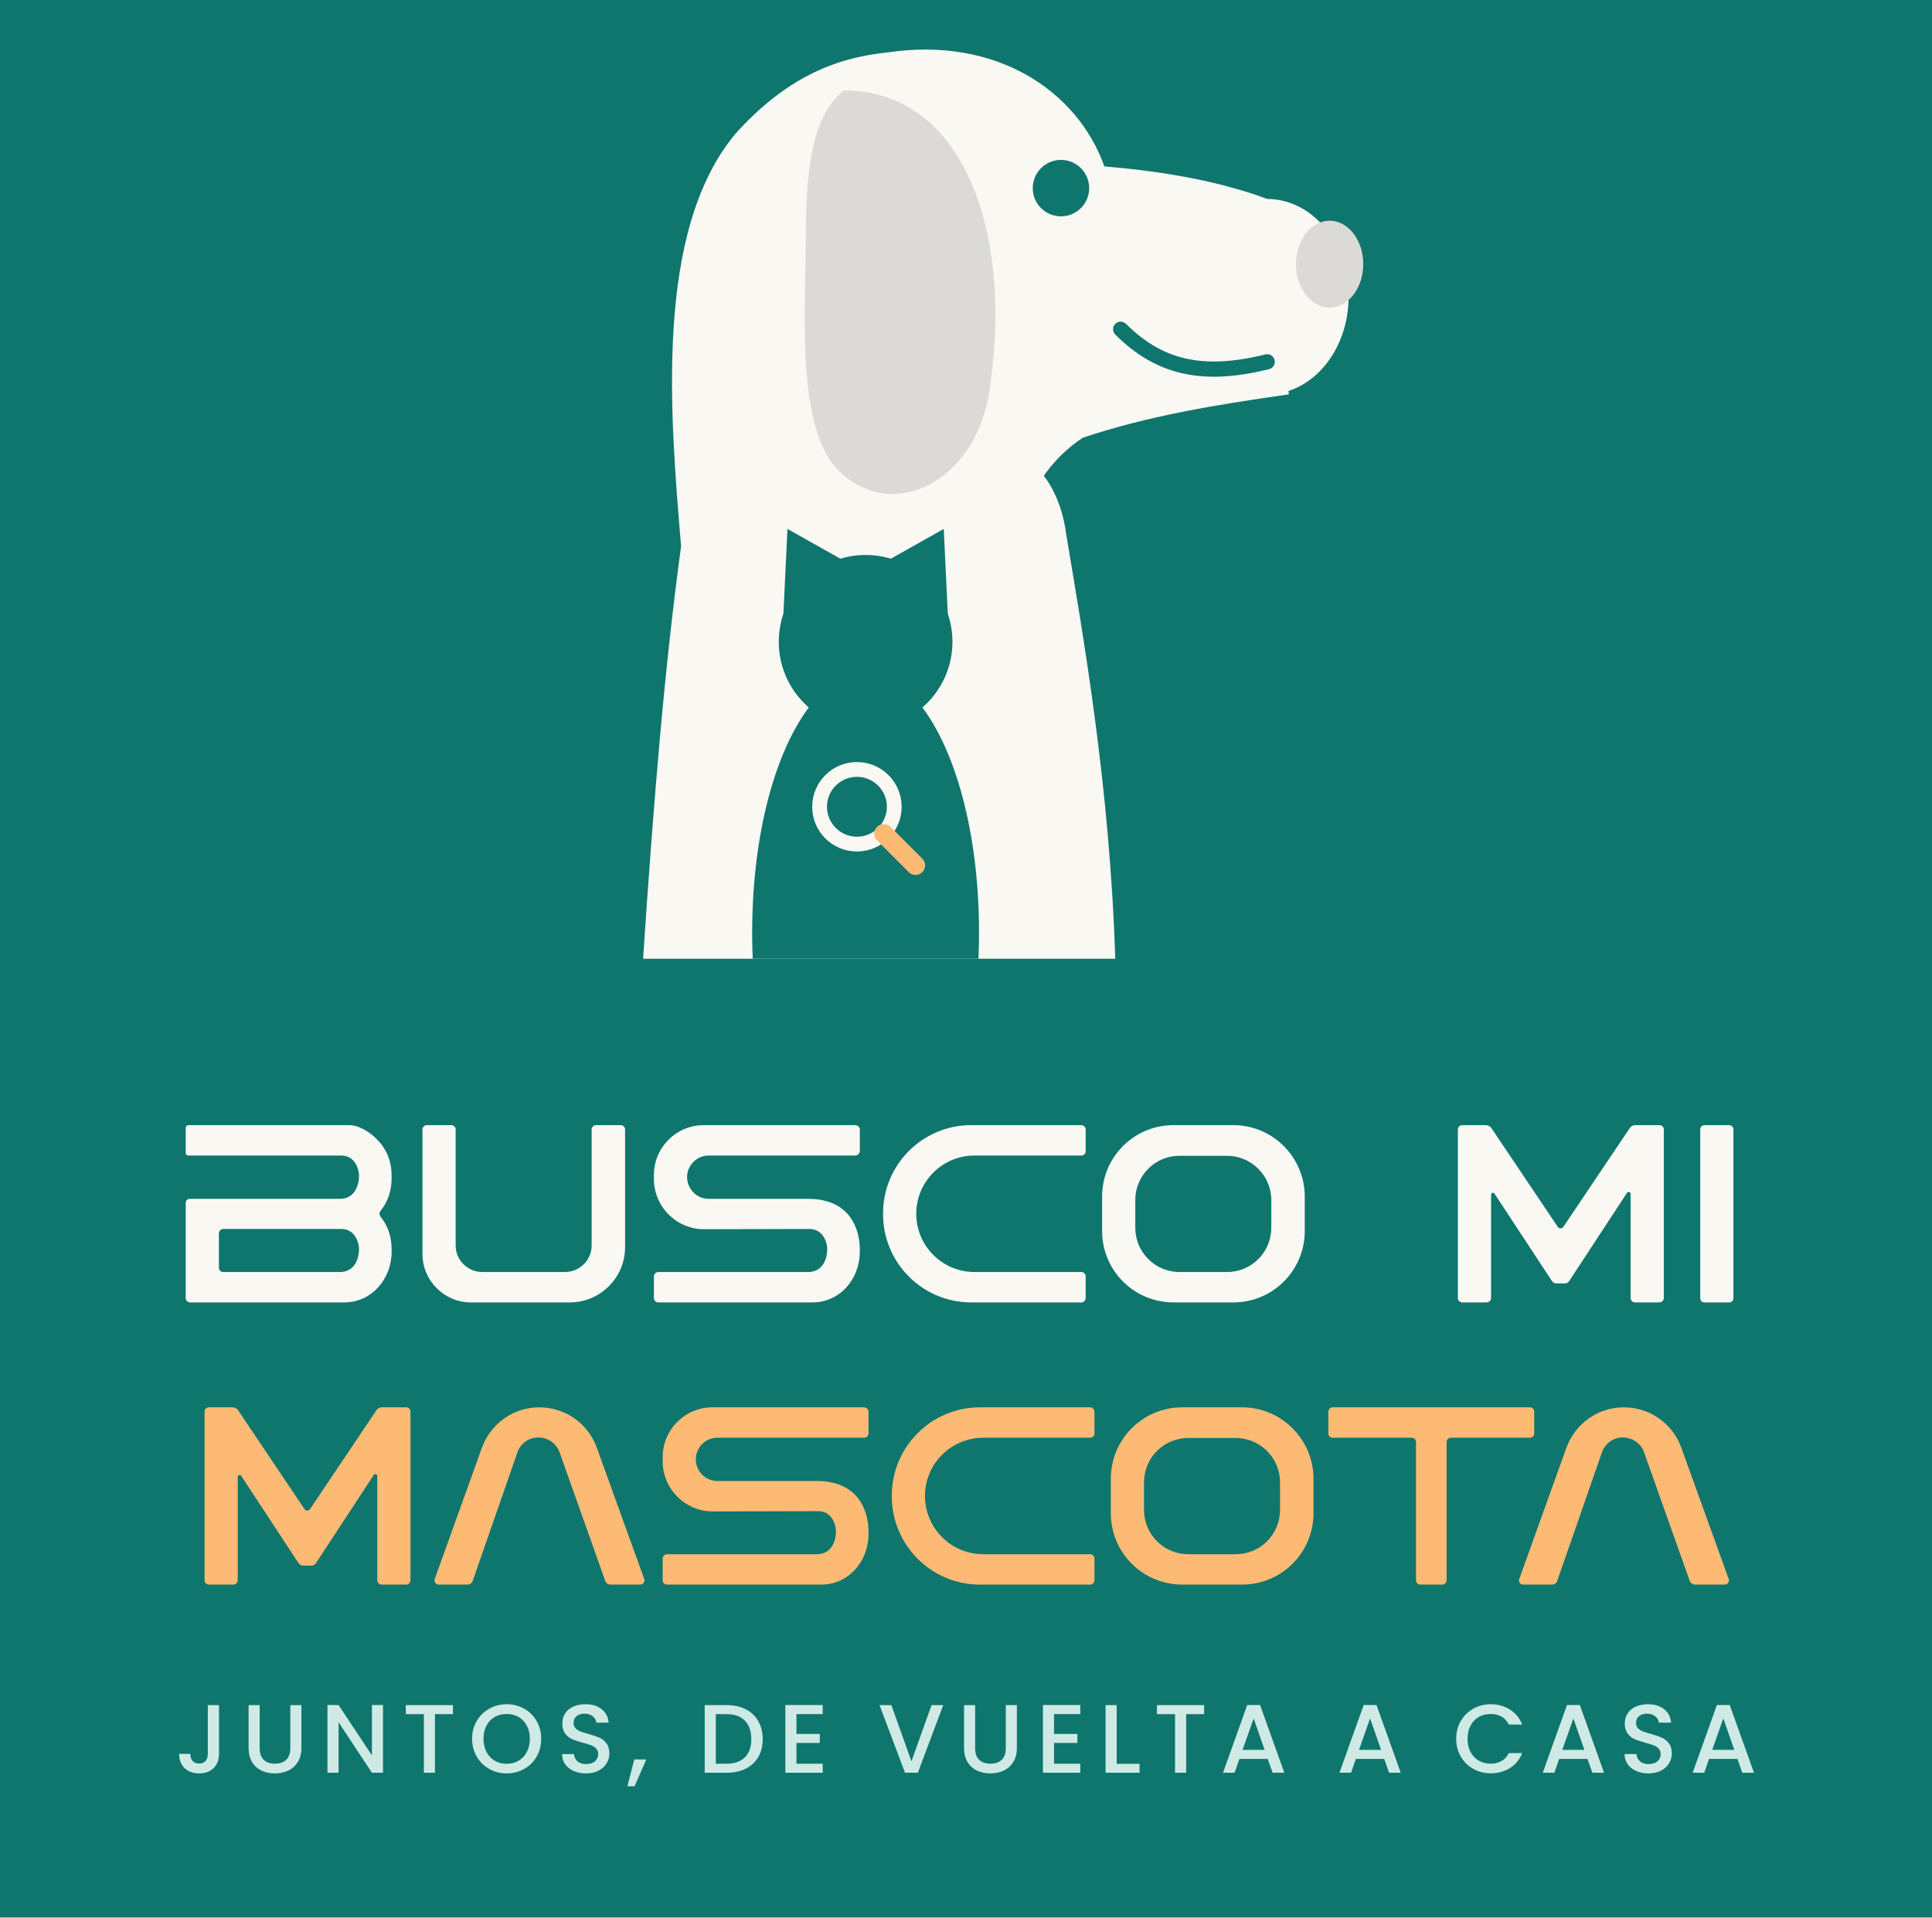
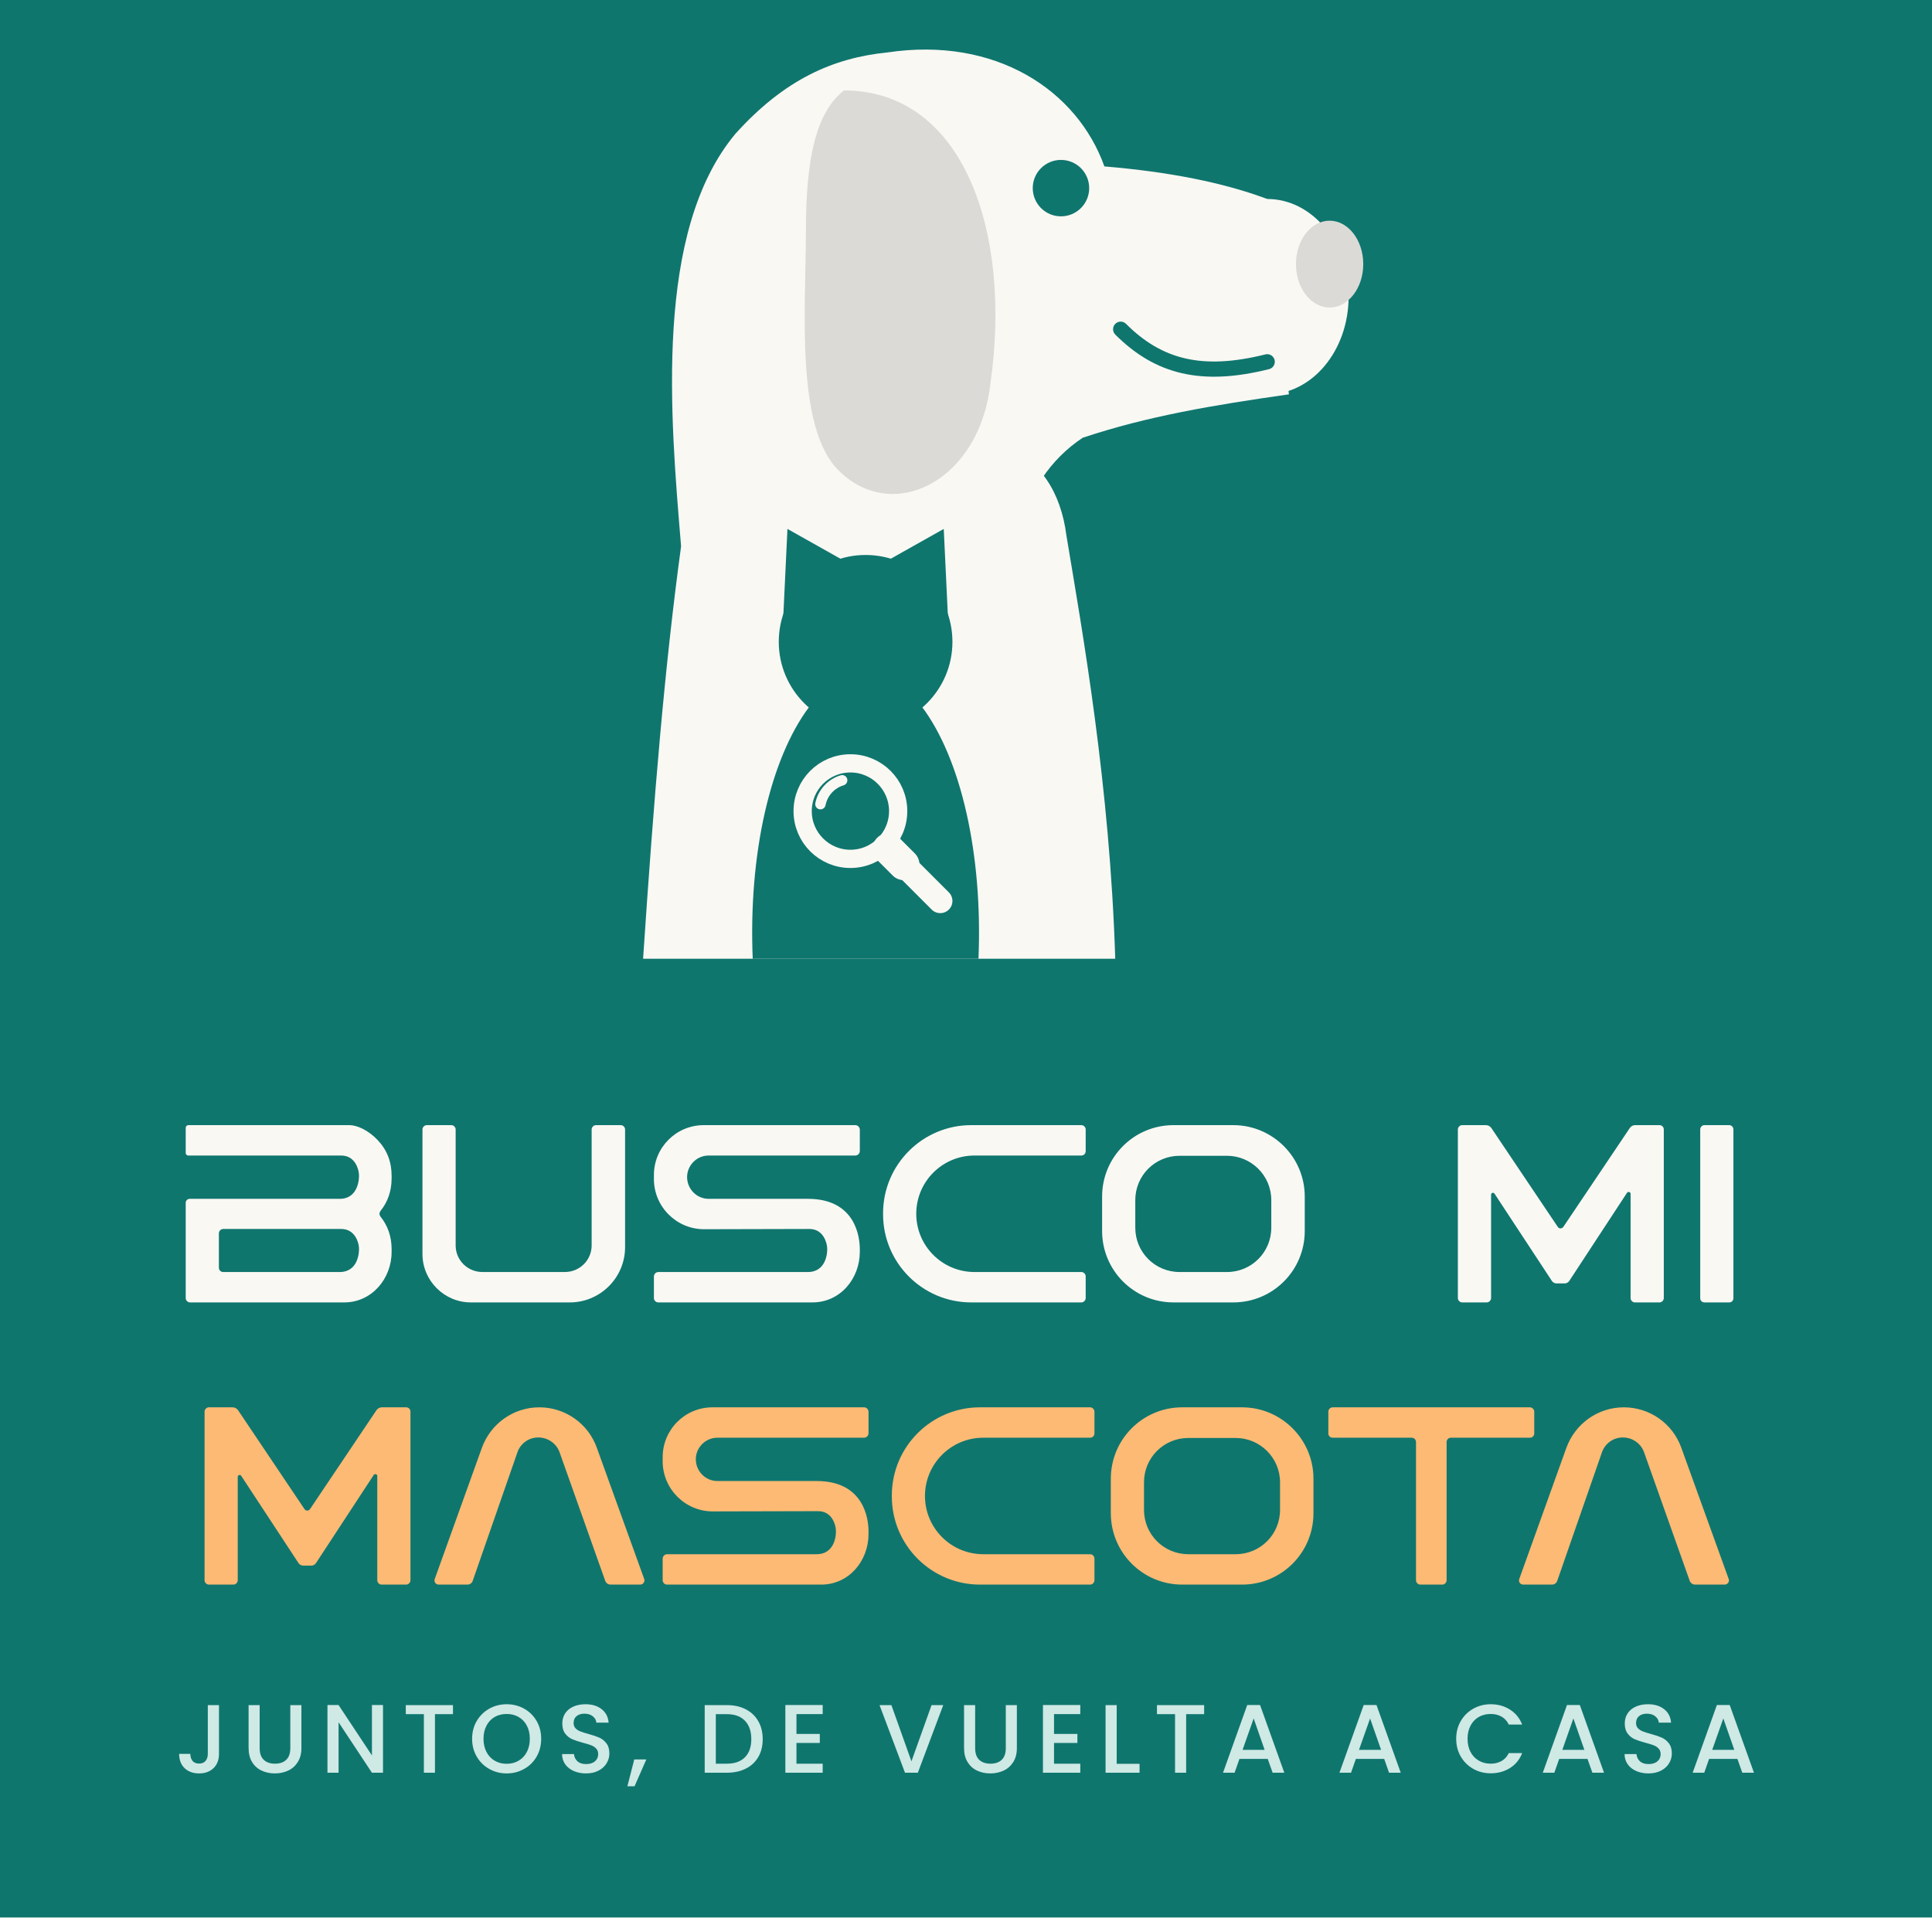
<svg xmlns="http://www.w3.org/2000/svg" viewBox="0 0 534 530" width="534" height="530" role="img" aria-label="Busco mi mascota. Juntos, de vuelta a casa">
  <rect width="534" height="530" fill="#0f766e" />
  <g transform="translate(117 0) scale(2.5)">
    <defs>
      <mask id="k3" maskUnits="userSpaceOnUse" x="-20" y="-20" width="260" height="360">
        <rect x="-20" y="-20" width="260" height="360" fill="#fff" />
        <circle cx="130" cy="58" r="5.2" fill="#000" />
        <path d="M168 90 C156 93 148 91 141 84" fill="none" stroke="#000" stroke-width="2.8" stroke-linecap="round" />
        <g transform="translate(94 200) scale(.8) translate(-30 -100)">
          <g fill="#000">
            <circle cx="30" cy="27" r="20" />
            <path d="M11 22 L12 1 L28 10 Z" />
            <path d="M49 22 L48 1 L32 10 Z" />
            <path d="M17 42 C8 54 3 76 4 100 L56 100 C57 76 52 54 43 42 Z" />
          </g>
        </g>
      </mask>
    </defs>
    <g transform="translate(-7.5 -14) scale(.6)">
      <g mask="url(#k3)">
        <g fill="#faf8f3">
          <path d="M60 124 C58 100 55 66 70 48 C79 38 88 34 98 33 C118 30 133 40 138 54 C150 55 160 57 168 60 L172 96 C158 98 146 100 134 104 C128 108 124 114 122 122 L100 134 Z" />
          <ellipse cx="168" cy="78" rx="15" ry="18" />
          <path d="M60 124 C57 146 55 170 53 200 L140 200 C139 168 134 140 131 122 C130 114 126 108 120 106 L100 96 Z" />
          <ellipse cx="179.5" cy="72" rx="6.2" ry="8" fill="#dcdad6" />
          <path fill="#dcdad6" d="M90 40 C112 40 121 66 117 94 C115 112 99 120 89 110 C81 102 83 80 83 66 C83 52 85 44 90 40 Z" />
        </g>
      </g>
-       <g transform="translate(94 200) scale(.8) translate(-30 -100)">
-         <circle cx="28" cy="65" r="8.6" fill="none" stroke="#faf8f3" stroke-width="3.4" />
-         <line x1="34.2" y1="71.2" x2="41.5" y2="78.5" stroke="#fdba74" stroke-width="4.4" stroke-linecap="round" />
+       <g transform="translate(94 200) scale(.8) translate(-30 -100)" fill="none" stroke="#faf8f3" stroke-linecap="round">
+         <circle cx="26.5" cy="66" r="11" stroke-width="4.2" />
+         <path d="M19.6 64.4 A7.2 7.2 0 0 1 24.6 58.9" stroke-width="2.4" />
+         <line x1="35.2" y1="74.7" x2="38.8" y2="78.3" stroke-width="7.2" />
+         <line x1="39.6" y1="79.1" x2="47.2" y2="86.7" stroke-width="5.6" />
      </g>
    </g>
  </g>
  <path fill="#faf8f3" d="M108.24 325.7L108.24 325C108.24 321.15 106.98 317.86 104.39 315.13C101.8 312.4 98.72 311 96.55 311L52.03 311C51.68 311 51.33 311.35 51.33 311.7L51.33 318.7C51.33 319.12 51.68 319.4 52.03 319.4L94.31 319.4C98.23 319.4 99.14 323.32 99.21 324.51C99.35 325.7 99.07 331.37 93.89 331.37L52.45 331.37C51.82 331.37 51.33 331.86 51.33 332.49L51.33 358.81C51.33 359.44 51.89 360 52.52 360L95.15 360C102.78 360 108.24 353.42 108.24 346.07L108.24 345.3C108.24 341.8 107.19 338.79 105.16 336.27C104.81 335.78 104.81 335.22 105.16 334.73C107.19 332.21 108.24 329.2 108.24 325.7M93.89 351.6L61.69 351.6C61.06 351.6 60.5 351.11 60.5 350.41L60.5 340.89C60.5 340.26 61.06 339.7 61.69 339.7L94.31 339.7C98.23 339.7 99.14 343.62 99.21 344.74C99.35 346 99.07 351.6 93.89 351.6M171.58 311L164.72 311C164.09 311 163.53 311.56 163.53 312.19L163.53 344.25C163.53 348.31 160.24 351.6 156.11 351.6L133.36 351.6C129.23 351.6 125.94 348.31 125.94 344.25L125.94 312.19C125.94 311.56 125.38 311 124.75 311L117.96 311C117.33 311 116.77 311.56 116.77 312.19L116.77 346.63C116.77 353.98 122.79 360 130.14 360L157.51 360C165.91 360 172.77 353.14 172.77 344.74L172.77 312.19C172.77 311.56 172.21 311 171.58 311M195.86 331.37C192.57 331.37 189.91 328.64 189.91 325.35C189.91 322.13 192.57 319.4 195.86 319.4L236.39 319.4C237.09 319.4 237.65 318.84 237.65 318.14L237.65 312.26C237.65 311.56 237.09 311 236.39 311L194.53 311C186.9 311 180.74 317.16 180.74 324.79L180.74 325.91C180.74 333.54 186.97 339.77 194.6 339.77L223.72 339.7C227.64 339.7 228.55 343.62 228.62 344.81C228.76 346 228.48 351.6 223.3 351.6L182 351.6C181.3 351.6 180.74 352.16 180.74 352.86L180.74 358.81C180.74 359.44 181.3 360 181.93 360L224.56 360C232.26 360 237.65 353.42 237.65 346L237.65 345.3C237.65 341.8 236.39 331.37 223.3 331.37M269.35 319.4L298.89 319.4C299.52 319.4 300.08 318.91 300.08 318.21L300.08 312.19C300.08 311.56 299.52 311 298.89 311L268.44 311C255 311 244.08 321.92 244.08 335.36L244.08 335.64C244.08 349.08 255 360 268.44 360L298.89 360C299.52 360 300.08 359.44 300.08 358.81L300.08 352.79C300.08 352.16 299.52 351.6 298.89 351.6L269.35 351.6C260.46 351.6 253.25 344.39 253.25 335.5C253.25 326.61 260.46 319.4 269.35 319.4M340.88 311L324.36 311C313.44 311 304.62 319.82 304.62 330.74L304.62 340.26C304.62 351.18 313.44 360 324.36 360L340.88 360C351.8 360 360.63 351.18 360.63 340.26L360.63 330.74C360.63 319.82 351.73 311 340.88 311M351.38 339.35C351.38 346.14 345.92 351.6 339.13 351.6L326.04 351.6C319.25 351.6 313.79 346.14 313.79 339.35L313.79 331.72C313.79 324.93 319.25 319.47 326.04 319.47L339.13 319.47C345.85 319.47 351.38 324.93 351.38 331.72M451.95 311C451.39 311 450.83 311.28 450.49 311.77L432.14 339.07C431.72 339.7 430.88 339.7 430.53 339.07L412.19 311.77C411.84 311.28 411.28 311 410.65 311L404.14 311C403.51 311 402.95 311.56 402.95 312.19L402.95 358.81C402.95 359.44 403.51 360 404.14 360L410.94 360C411.56 360 412.13 359.44 412.13 358.81L412.13 330.25C412.13 329.69 412.82 329.48 413.1 329.97L428.93 354.05C429.2 354.47 429.69 354.75 430.19 354.75L432.5 354.75C432.99 354.75 433.47 354.47 433.75 354.05L449.71 329.69C450 329.27 450.69 329.48 450.69 329.97L450.69 358.81C450.69 359.44 451.25 360 451.88 360L458.68 360C459.31 360 459.87 359.44 459.87 358.81L459.87 312.19C459.87 311.56 459.38 311 458.68 311M477.92 360C478.62 360 479.11 359.51 479.11 358.81L479.11 312.19C479.11 311.56 478.62 311 477.92 311L471.13 311C470.43 311 469.94 311.56 469.94 312.19L469.94 358.81C469.94 359.51 470.43 360 471.13 360" />
  <path fill="#fdba74" d="M105.54 389C104.98 389 104.42 389.28 104.07 389.77L85.73 417.07C85.31 417.7 84.47 417.7 84.12 417.07L65.78 389.77C65.43 389.28 64.87 389 64.24 389L57.73 389C57.1 389 56.54 389.56 56.54 390.19L56.54 436.81C56.54 437.44 57.1 438 57.73 438L64.52 438C65.15 438 65.71 437.44 65.71 436.81L65.71 408.25C65.71 407.69 66.41 407.48 66.69 407.97L82.51 432.05C82.79 432.47 83.28 432.75 83.77 432.75L86.08 432.75C86.57 432.75 87.06 432.47 87.34 432.05L103.3 407.69C103.58 407.27 104.28 407.48 104.28 407.97L104.28 436.81C104.28 437.44 104.84 438 105.47 438L112.26 438C112.89 438 113.45 437.44 113.45 436.81L113.45 390.19C113.45 389.56 112.97 389 112.26 389M178.06 436.46L164.97 400.2C162.58 393.48 156.22 389 149.07 389C141.94 389 135.63 393.48 133.19 400.2L120.16 436.46C119.88 437.23 120.44 438 121.28 438L129.19 438C129.89 438 130.45 437.58 130.66 436.95L142.98 401.53C143.82 399.01 146.13 397.33 148.79 397.33C151.45 397.33 153.83 399.01 154.68 401.46L167.28 436.95C167.49 437.58 168.12 438 168.75 438L176.94 438C177.78 438 178.33 437.16 178.06 436.46M198.28 409.37C194.98 409.37 192.32 406.64 192.32 403.35C192.32 400.13 194.98 397.4 198.28 397.4L238.81 397.4C239.5 397.4 240.06 396.84 240.06 396.14L240.06 390.26C240.06 389.56 239.5 389 238.81 389L196.94 389C189.31 389 183.16 395.16 183.16 402.79L183.16 403.91C183.16 411.54 189.38 417.77 197.01 417.77L226.13 417.7C230.06 417.7 230.97 421.62 231.03 422.81C231.18 424 230.89 429.6 225.72 429.6L184.41 429.6C183.72 429.6 183.16 430.16 183.16 430.86L183.16 436.81C183.16 437.44 183.72 438 184.34 438L226.97 438C234.68 438 240.06 431.42 240.06 424L240.06 423.3C240.06 419.8 238.81 409.37 225.72 409.37M271.76 397.4L301.31 397.4C301.94 397.4 302.5 396.91 302.5 396.21L302.5 390.19C302.5 389.56 301.94 389 301.31 389L270.86 389C257.42 389 246.5 399.92 246.5 413.36L246.5 413.64C246.5 427.08 257.42 438 270.86 438L301.31 438C301.94 438 302.5 437.44 302.5 436.81L302.5 430.79C302.5 430.16 301.94 429.6 301.31 429.6L271.76 429.6C262.88 429.6 255.66 422.39 255.66 413.5C255.66 404.61 262.88 397.4 271.76 397.4M343.3 389L326.77 389C315.86 389 307.03 397.82 307.03 408.74L307.03 418.26C307.03 429.18 315.86 438 326.77 438L343.3 438C354.22 438 363.04 429.18 363.04 418.26L363.04 408.74C363.04 397.82 354.14 389 343.3 389M353.8 417.35C353.8 424.14 348.33 429.6 341.55 429.6L328.45 429.6C321.67 429.6 316.2 424.14 316.2 417.35L316.2 409.72C316.2 402.93 321.67 397.47 328.45 397.47L341.55 397.47C348.26 397.47 353.8 402.93 353.8 409.72M368.34 389C367.71 389 367.15 389.56 367.15 390.19L367.15 396.21C367.15 396.91 367.71 397.4 368.34 397.4L390.18 397.4C390.88 397.4 391.38 397.96 391.38 398.59L391.38 436.81C391.38 437.44 391.93 438 392.56 438L398.65 438C399.28 438 399.84 437.44 399.84 436.81L399.84 398.59C399.84 397.96 400.33 397.4 401.03 397.4L422.88 397.4C423.5 397.4 424.06 396.91 424.06 396.21L424.06 390.19C424.06 389.56 423.5 389 422.88 389M477.81 436.46L464.72 400.2C462.34 393.48 455.97 389 448.83 389C441.69 389 435.39 393.48 432.94 400.2L419.92 436.46C419.64 437.23 420.2 438 421.04 438L428.95 438C429.65 438 430.21 437.58 430.42 436.95L442.74 401.53C443.58 399.01 445.89 397.33 448.55 397.33C451.21 397.33 453.59 399.01 454.43 401.46L467.03 436.95C467.25 437.58 467.88 438 468.5 438L476.69 438C477.53 438 478.09 437.16 477.81 436.46" />
  <path fill="#cfe9e5" d="M57.44 471.31L60.53 471.31L60.53 484.78Q60.53 487.28 59.01 488.74Q57.49 490.19 55.02 490.19L55.02 490.19Q52.55 490.19 51.03 488.74Q49.51 487.28 49.51 484.78L49.51 484.78L52.6 484.78Q52.63 486.02 53.23 486.75Q53.84 487.47 55.02 487.47L55.02 487.47Q56.2 487.47 56.82 486.73Q57.44 485.99 57.44 484.78L57.44 484.78L57.44 471.31M68.71 471.31L71.77 471.31L71.77 483.22Q71.77 485.35 72.89 486.42Q74 487.5 75.99 487.5L75.99 487.5Q78.01 487.5 79.12 486.42Q80.24 485.35 80.24 483.22L80.24 483.22L80.24 471.31L83.31 471.31L83.31 483.17Q83.31 485.46 82.31 487.04Q81.32 488.63 79.65 489.41Q77.98 490.19 75.97 490.19L75.97 490.19Q73.95 490.19 72.3 489.41Q70.64 488.63 69.67 487.04Q68.71 485.46 68.71 483.17L68.71 483.17L68.71 471.31M105.86 471.29L105.86 490L102.8 490L93.58 476.05L93.58 490L90.51 490L90.51 471.29L93.58 471.29L102.8 485.21L102.8 471.29L105.86 471.29M112.16 471.31L125.2 471.31L125.2 473.81L120.22 473.81L120.22 490L117.16 490L117.16 473.81L112.16 473.81L112.16 471.31M140.04 490.19Q137.43 490.19 135.24 488.96Q133.05 487.74 131.77 485.55Q130.49 483.36 130.49 480.62L130.49 480.62Q130.49 477.87 131.77 475.7Q133.05 473.52 135.24 472.29Q137.43 471.07 140.04 471.07L140.04 471.07Q142.67 471.07 144.86 472.29Q147.06 473.52 148.32 475.7Q149.58 477.87 149.58 480.62L149.58 480.62Q149.58 483.36 148.32 485.55Q147.06 487.74 144.86 488.96Q142.67 490.19 140.04 490.19L140.04 490.19M140.04 487.53Q141.89 487.53 143.34 486.68Q144.8 485.83 145.62 484.26Q146.44 482.69 146.44 480.62L146.44 480.62Q146.44 478.55 145.62 476.99Q144.8 475.43 143.34 474.59Q141.89 473.76 140.04 473.76L140.04 473.76Q138.18 473.76 136.73 474.59Q135.28 475.43 134.46 476.99Q133.64 478.55 133.64 480.62L133.64 480.62Q133.64 482.69 134.46 484.26Q135.28 485.83 136.73 486.68Q138.18 487.53 140.04 487.53L140.04 487.53M161.98 490.19Q160.1 490.19 158.59 489.53Q157.08 488.87 156.22 487.66Q155.36 486.45 155.36 484.84L155.36 484.84L158.64 484.84Q158.75 486.05 159.6 486.83Q160.45 487.61 161.98 487.61L161.98 487.61Q163.56 487.61 164.45 486.84Q165.34 486.07 165.34 484.86L165.34 484.86Q165.34 483.92 164.79 483.33Q164.24 482.74 163.42 482.42Q162.6 482.1 161.14 481.72L161.14 481.72Q159.32 481.23 158.17 480.74Q157.03 480.24 156.22 479.19Q155.42 478.14 155.42 476.39L155.42 476.39Q155.42 474.78 156.22 473.57Q157.03 472.36 158.48 471.72Q159.93 471.07 161.84 471.07L161.84 471.07Q164.56 471.07 166.29 472.43Q168.03 473.79 168.22 476.15L168.22 476.15L164.83 476.15Q164.75 475.13 163.86 474.41Q162.97 473.68 161.52 473.68L161.52 473.68Q160.2 473.68 159.37 474.35Q158.54 475.02 158.54 476.29L158.54 476.29Q158.54 477.15 159.06 477.7Q159.58 478.25 160.39 478.57Q161.2 478.9 162.6 479.27L162.6 479.27Q164.45 479.78 165.62 480.29Q166.79 480.8 167.61 481.87Q168.43 482.93 168.43 484.7L168.43 484.7Q168.43 486.13 167.66 487.39Q166.9 488.66 165.43 489.42Q163.97 490.19 161.98 490.19L161.98 490.19M175.31 486.32L178.65 486.32L175.39 493.74L173.41 493.74L175.31 486.32M200.88 471.31Q203.87 471.31 206.11 472.46Q208.36 473.6 209.58 475.74Q210.81 477.87 210.81 480.72L210.81 480.72Q210.81 483.57 209.58 485.67Q208.36 487.77 206.11 488.88Q203.87 490 200.88 490L200.88 490L194.78 490L194.78 471.31L200.88 471.31M200.88 487.5Q204.16 487.5 205.91 485.72Q207.66 483.95 207.66 480.72L207.66 480.72Q207.66 477.47 205.91 475.64Q204.16 473.81 200.88 473.81L200.88 473.81L197.85 473.81L197.85 487.5L200.88 487.5M227.39 473.79L220.14 473.79L220.14 479.27L226.59 479.27L226.59 481.77L220.14 481.77L220.14 487.5L227.39 487.5L227.39 490L217.07 490L217.07 471.29L227.39 471.29L227.39 473.79M257.48 471.31L260.71 471.31L253.69 490L250.14 490L243.1 471.31L246.38 471.31L251.92 486.85L257.48 471.31M266.46 471.31L269.53 471.31L269.53 483.22Q269.53 485.35 270.64 486.42Q271.76 487.5 273.75 487.5L273.75 487.5Q275.77 487.5 276.88 486.42Q278 485.35 278 483.22L278 483.22L278 471.31L281.06 471.31L281.06 483.17Q281.06 485.46 280.07 487.04Q279.07 488.63 277.41 489.41Q275.74 490.19 273.72 490.19L273.72 490.19Q271.71 490.19 270.05 489.41Q268.4 488.63 267.43 487.04Q266.46 485.46 266.46 483.17L266.46 483.17L266.46 471.31M298.59 473.79L291.33 473.79L291.33 479.27L297.79 479.27L297.79 481.77L291.33 481.77L291.33 487.5L298.59 487.5L298.59 490L288.27 490L288.27 471.29L298.59 471.29L298.59 473.79M308.65 471.31L308.65 487.53L314.97 487.53L314.97 490L305.58 490L305.58 471.31L308.65 471.31M319.78 471.31L332.82 471.31L332.82 473.81L327.85 473.81L327.85 490L324.78 490L324.78 473.81L319.78 473.81L319.78 471.31M351.75 490L350.4 486.18L342.58 486.18L341.24 490L338.04 490L344.73 471.29L348.28 471.29L354.98 490L351.75 490M343.44 483.68L349.54 483.68L346.51 475L343.44 483.68M383.93 490L382.59 486.18L374.76 486.18L373.42 490L370.22 490L376.92 471.29L380.46 471.29L387.16 490L383.93 490M375.62 483.68L381.73 483.68L378.69 475L375.62 483.68M402.49 480.62Q402.49 477.87 403.76 475.7Q405.04 473.52 407.23 472.29Q409.42 471.07 412.03 471.07L412.03 471.07Q415.01 471.07 417.34 472.54Q419.67 474 420.72 476.69L420.72 476.69L417.03 476.69Q416.31 475.21 415.01 474.49Q413.72 473.76 412.03 473.76L412.03 473.76Q410.18 473.76 408.72 474.59Q407.27 475.43 406.45 476.99Q405.63 478.55 405.63 480.62L405.63 480.62Q405.63 482.69 406.45 484.25Q407.27 485.81 408.72 486.65Q410.18 487.5 412.03 487.5L412.03 487.5Q413.72 487.5 415.01 486.77Q416.31 486.05 417.03 484.57L417.03 484.57L420.72 484.57Q419.67 487.26 417.34 488.71Q415.01 490.16 412.03 490.16L412.03 490.16Q409.4 490.16 407.22 488.94Q405.04 487.71 403.76 485.54Q402.49 483.36 402.49 480.62L402.49 480.62M440.13 490L438.78 486.18L430.96 486.18L429.61 490L426.42 490L433.11 471.29L436.66 471.29L443.35 490L440.13 490M431.82 483.68L437.92 483.68L434.88 475L431.82 483.68M455.64 490.19Q453.76 490.19 452.25 489.53Q450.75 488.87 449.89 487.66Q449.03 486.45 449.03 484.84L449.03 484.84L452.31 484.84Q452.42 486.05 453.26 486.83Q454.11 487.61 455.64 487.61L455.64 487.61Q457.23 487.61 458.12 486.84Q459 486.07 459 484.86L459 484.86Q459 483.92 458.45 483.33Q457.9 482.74 457.08 482.42Q456.26 482.1 454.81 481.72L454.81 481.72Q452.98 481.23 451.84 480.74Q450.69 480.24 449.89 479.19Q449.08 478.14 449.08 476.39L449.08 476.39Q449.08 474.78 449.89 473.57Q450.69 472.36 452.15 471.72Q453.6 471.07 455.51 471.07L455.51 471.07Q458.22 471.07 459.96 472.43Q461.69 473.79 461.88 476.15L461.88 476.15L458.49 476.15Q458.41 475.13 457.52 474.41Q456.64 473.68 455.18 473.68L455.18 473.68Q453.87 473.68 453.03 474.35Q452.2 475.02 452.2 476.29L452.2 476.29Q452.2 477.15 452.72 477.7Q453.25 478.25 454.06 478.57Q454.86 478.9 456.26 479.27L456.26 479.27Q458.12 479.78 459.29 480.29Q460.45 480.8 461.27 481.87Q462.09 482.93 462.09 484.7L462.09 484.7Q462.09 486.13 461.33 487.39Q460.56 488.66 459.1 489.42Q457.63 490.19 455.64 490.19L455.64 490.19M481.56 490L480.22 486.18L472.39 486.18L471.05 490L467.85 490L474.54 471.29L478.09 471.29L484.79 490L481.56 490M473.25 483.68L479.36 483.68L476.32 475L473.25 483.68" />
</svg>
